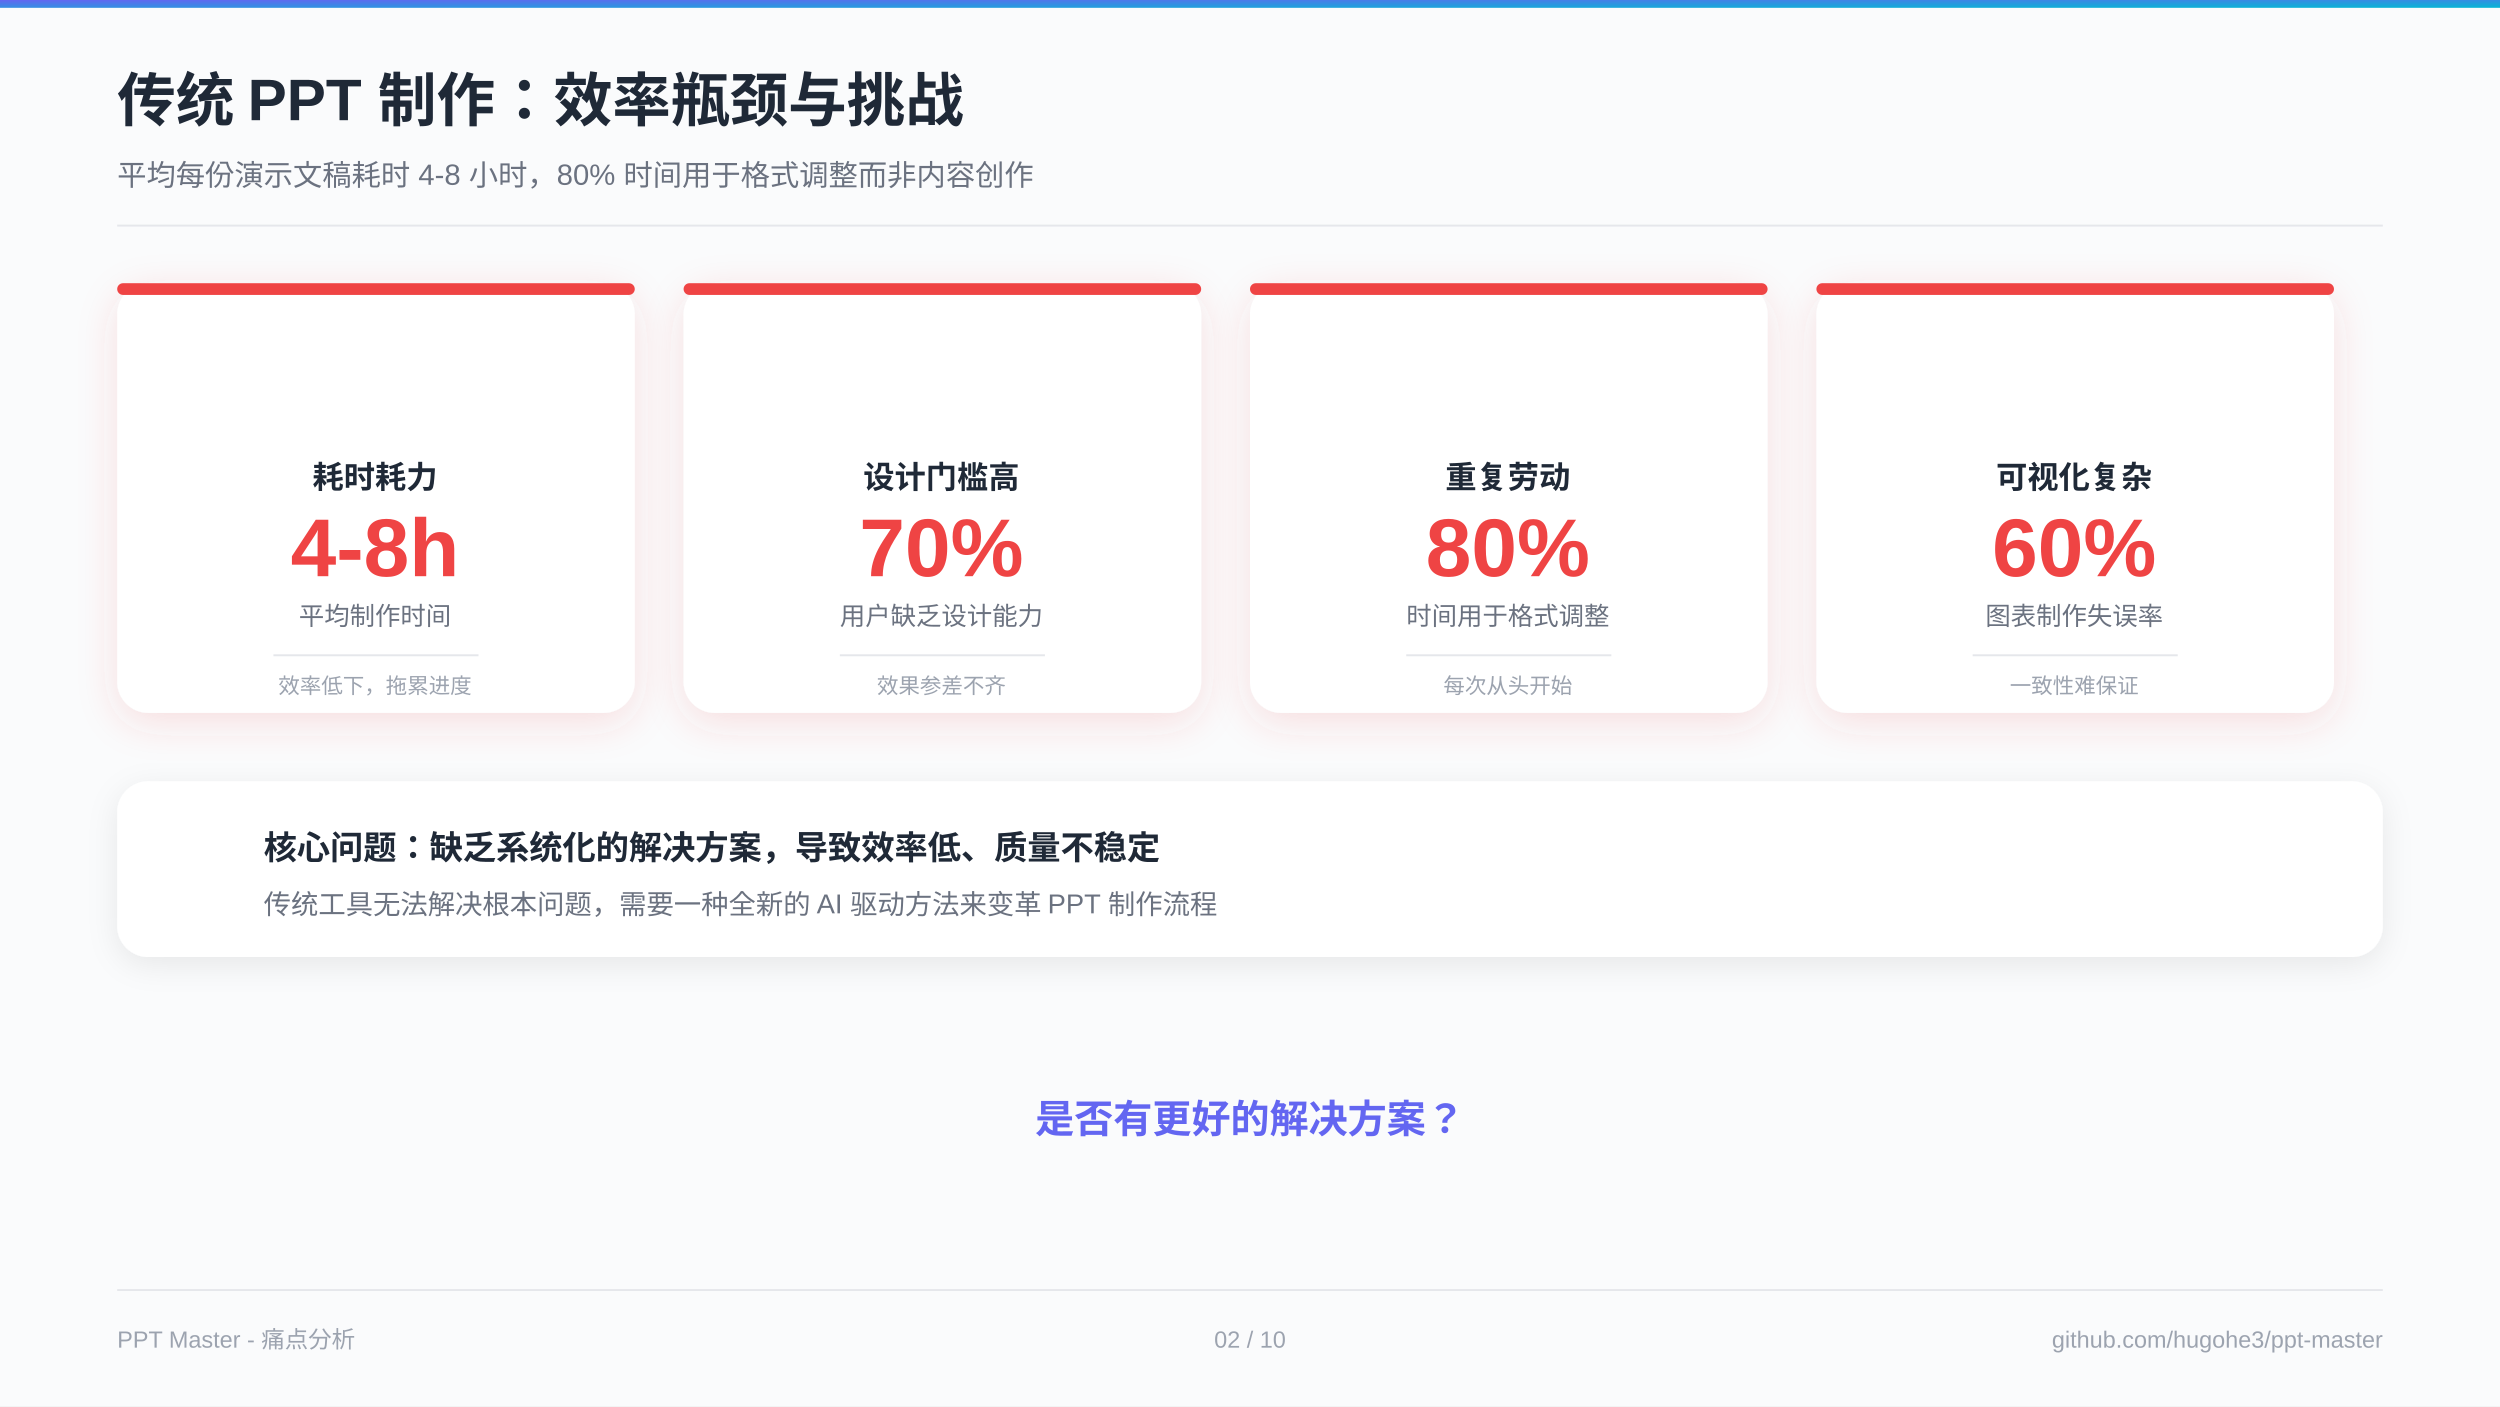
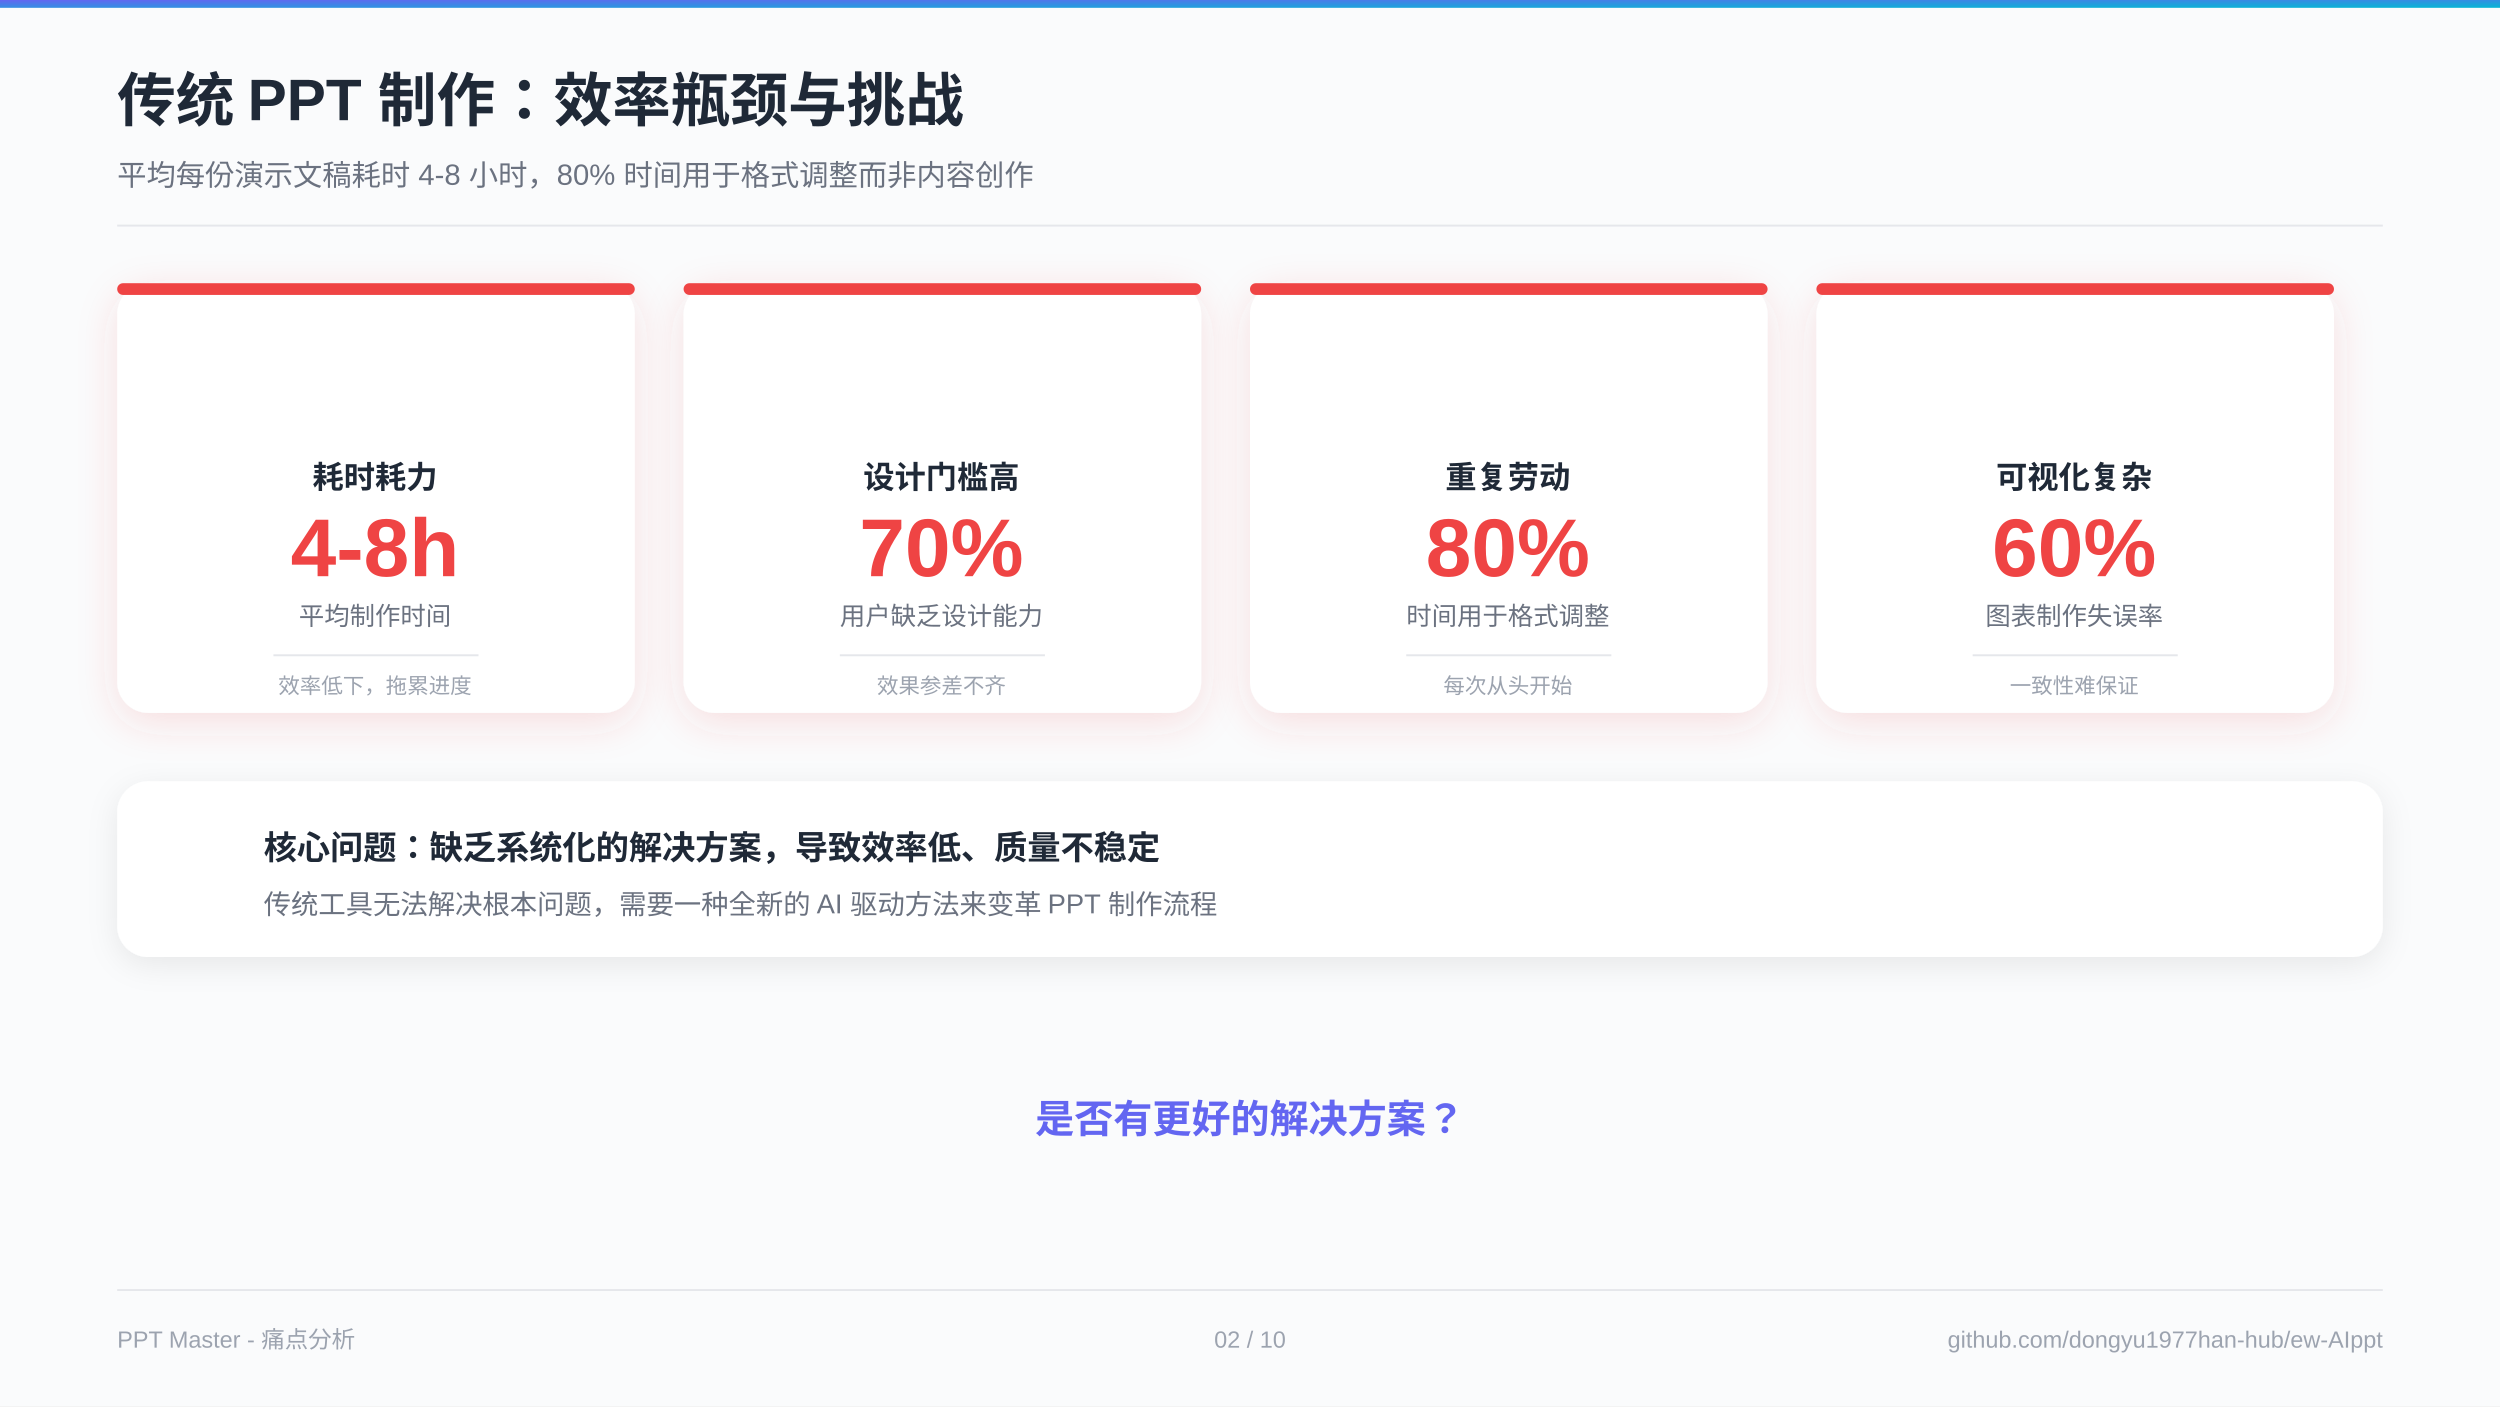
<svg xmlns="http://www.w3.org/2000/svg" viewBox="0 0 1280 720" width="1280" height="720">
  <defs>
    <linearGradient id="gradient1" x1="0%" y1="0%" x2="100%" y2="100%">
      <stop offset="0%" stop-color="#6366F1" />
      <stop offset="100%" stop-color="#06B6D4" />
    </linearGradient>
    <filter id="cardShadow" x="-15%" y="-15%" width="140%" height="140%">
      <feGaussianBlur in="SourceAlpha" stdDeviation="8" />
      <feOffset dx="0" dy="4" result="offsetBlur" />
      <feFlood flood-color="#000000" flood-opacity="0.08" result="shadowColor" />
      <feComposite in="shadowColor" in2="offsetBlur" operator="in" result="shadow" />
      <feMerge>
        <feMergeNode in="shadow" />
        <feMergeNode in="SourceGraphic" />
      </feMerge>
    </filter>
    <filter id="redShadow" x="-15%" y="-15%" width="140%" height="140%">
      <feGaussianBlur in="SourceAlpha" stdDeviation="10" />
      <feOffset dx="0" dy="5" result="offsetBlur" />
      <feFlood flood-color="#EF4444" flood-opacity="0.15" result="shadowColor" />
      <feComposite in="shadowColor" in2="offsetBlur" operator="in" result="shadow" />
      <feMerge>
        <feMergeNode in="shadow" />
        <feMergeNode in="SourceGraphic" />
      </feMerge>
    </filter>
  </defs>
  <rect width="1280" height="720" fill="#FAFBFC" />
  <rect x="0" y="0" width="1280" height="4" fill="url(#gradient1)" />
  <text x="60" y="62" font-family="Microsoft YaHei, Arial, sans-serif" font-size="30" font-weight="bold" fill="#1F2937">传统 PPT 制作：效率瓶颈与挑战</text>
  <text x="60" y="95" font-family="Microsoft YaHei, Arial, sans-serif" font-size="15" fill="#6B7280">平均每份演示文稿耗时 4-8 小时，80% 时间用于格式调整而非内容创作</text>
  <rect x="60" y="115" width="1160" height="1" fill="#E5E7EB" />
  <g transform="translate(60, 145)">
    <g filter="url(#redShadow)">
      <rect width="265" height="220" rx="16" fill="#FFFFFF" />
    </g>
    <rect x="0" y="0" width="265" height="6" rx="3" fill="#EF4444" />
    <use data-icon="clock" x="108" y="30" width="48" height="48" fill="#EF4444" />
    <text x="132" y="105" font-family="Microsoft YaHei, Arial, sans-serif" font-size="16" font-weight="bold" text-anchor="middle" fill="#1F2937">耗时耗力</text>
    <text x="132" y="150" font-family="Arial, sans-serif" font-size="42" font-weight="bold" text-anchor="middle" fill="#EF4444">4-8h</text>
    <text x="132" y="175" font-family="Microsoft YaHei, Arial, sans-serif" font-size="13" text-anchor="middle" fill="#6B7280">平均制作时间</text>
    <rect x="80" y="190" width="105" height="1" fill="#E5E7EB" />
    <text x="132" y="210" font-family="Microsoft YaHei, Arial, sans-serif" font-size="11" text-anchor="middle" fill="#9CA3AF">效率低下，拖累进度</text>
    <g transform="translate(290, 0)">
      <g filter="url(#redShadow)">
        <rect width="265" height="220" rx="16" fill="#FFFFFF" />
      </g>
      <rect x="0" y="0" width="265" height="6" rx="3" fill="#EF4444" />
      <use data-icon="palette" x="108" y="30" width="48" height="48" fill="#EF4444" />
      <text x="132" y="105" font-family="Microsoft YaHei, Arial, sans-serif" font-size="16" font-weight="bold" text-anchor="middle" fill="#1F2937">设计门槛高</text>
      <text x="132" y="150" font-family="Arial, sans-serif" font-size="42" font-weight="bold" text-anchor="middle" fill="#EF4444">70%</text>
      <text x="132" y="175" font-family="Microsoft YaHei, Arial, sans-serif" font-size="13" text-anchor="middle" fill="#6B7280">用户缺乏设计能力</text>
      <rect x="80" y="190" width="105" height="1" fill="#E5E7EB" />
      <text x="132" y="210" font-family="Microsoft YaHei, Arial, sans-serif" font-size="11" text-anchor="middle" fill="#9CA3AF">效果参差不齐</text>
    </g>
    <g transform="translate(580, 0)">
      <g filter="url(#redShadow)">
        <rect width="265" height="220" rx="16" fill="#FFFFFF" />
      </g>
      <rect x="0" y="0" width="265" height="6" rx="3" fill="#EF4444" />
      <use data-icon="arrows-repeat" x="108" y="30" width="48" height="48" fill="#EF4444" />
      <text x="132" y="105" font-family="Microsoft YaHei, Arial, sans-serif" font-size="16" font-weight="bold" text-anchor="middle" fill="#1F2937">重复劳动</text>
      <text x="132" y="150" font-family="Arial, sans-serif" font-size="42" font-weight="bold" text-anchor="middle" fill="#EF4444">80%</text>
      <text x="132" y="175" font-family="Microsoft YaHei, Arial, sans-serif" font-size="13" text-anchor="middle" fill="#6B7280">时间用于格式调整</text>
      <rect x="80" y="190" width="105" height="1" fill="#E5E7EB" />
      <text x="132" y="210" font-family="Microsoft YaHei, Arial, sans-serif" font-size="11" text-anchor="middle" fill="#9CA3AF">每次从头开始</text>
    </g>
    <g transform="translate(870, 0)">
      <g filter="url(#redShadow)">
        <rect width="265" height="220" rx="16" fill="#FFFFFF" />
      </g>
      <rect x="0" y="0" width="265" height="6" rx="3" fill="#EF4444" />
      <use data-icon="chart-bar" x="108" y="30" width="48" height="48" fill="#EF4444" />
      <text x="132" y="105" font-family="Microsoft YaHei, Arial, sans-serif" font-size="16" font-weight="bold" text-anchor="middle" fill="#1F2937">可视化复杂</text>
      <text x="132" y="150" font-family="Arial, sans-serif" font-size="42" font-weight="bold" text-anchor="middle" fill="#EF4444">60%</text>
      <text x="132" y="175" font-family="Microsoft YaHei, Arial, sans-serif" font-size="13" text-anchor="middle" fill="#6B7280">图表制作失误率</text>
      <rect x="80" y="190" width="105" height="1" fill="#E5E7EB" />
      <text x="132" y="210" font-family="Microsoft YaHei, Arial, sans-serif" font-size="11" text-anchor="middle" fill="#9CA3AF">一致性难保证</text>
    </g>
  </g>
  <g filter="url(#cardShadow)">
    <rect x="60" y="400" width="1160" height="90" rx="16" fill="#FFFFFF" />
  </g>
  <use data-icon="lightbulb" x="85" y="425" width="36" height="36" fill="#F59E0B" />
  <text x="135" y="440" font-family="Microsoft YaHei, Arial, sans-serif" font-size="17" font-weight="bold" fill="#1F2937">核心问题：缺乏系统化的解决方案，导致效率低、质量不稳定</text>
  <text x="135" y="468" font-family="Microsoft YaHei, Arial, sans-serif" font-size="14" fill="#6B7280">传统工具无法解决根本问题，需要一种全新的 AI 驱动方法来变革 PPT 制作流程</text>
  <g transform="translate(640, 520)">
    <use data-icon="arrow-down" x="-16" y="0" width="32" height="32" fill="#6366F1" />
    <text x="0" y="60" font-family="Microsoft YaHei, Arial, sans-serif" font-size="20" font-weight="bold" text-anchor="middle" fill="#6366F1">是否有更好的解决方案？</text>
  </g>
  <rect x="60" y="660" width="1160" height="1" fill="#E5E7EB" />
  <text x="60" y="690" font-family="Microsoft YaHei, Arial, sans-serif" font-size="12" fill="#9CA3AF">PPT Master - 痛点分析</text>
  <text x="640" y="690" font-family="Arial, sans-serif" font-size="12" text-anchor="middle" fill="#9CA3AF">02 / 10</text>
-   <text x="1220" y="690" font-family="Arial, sans-serif" font-size="12" text-anchor="end" fill="#9CA3AF">github.com/hugohe3/ppt-master</text>
+   <text x="1220" y="690" font-family="Arial, sans-serif" font-size="12" text-anchor="end" fill="#9CA3AF">github.com/dongyu1977han-hub/ew-AIppt</text>
</svg>
